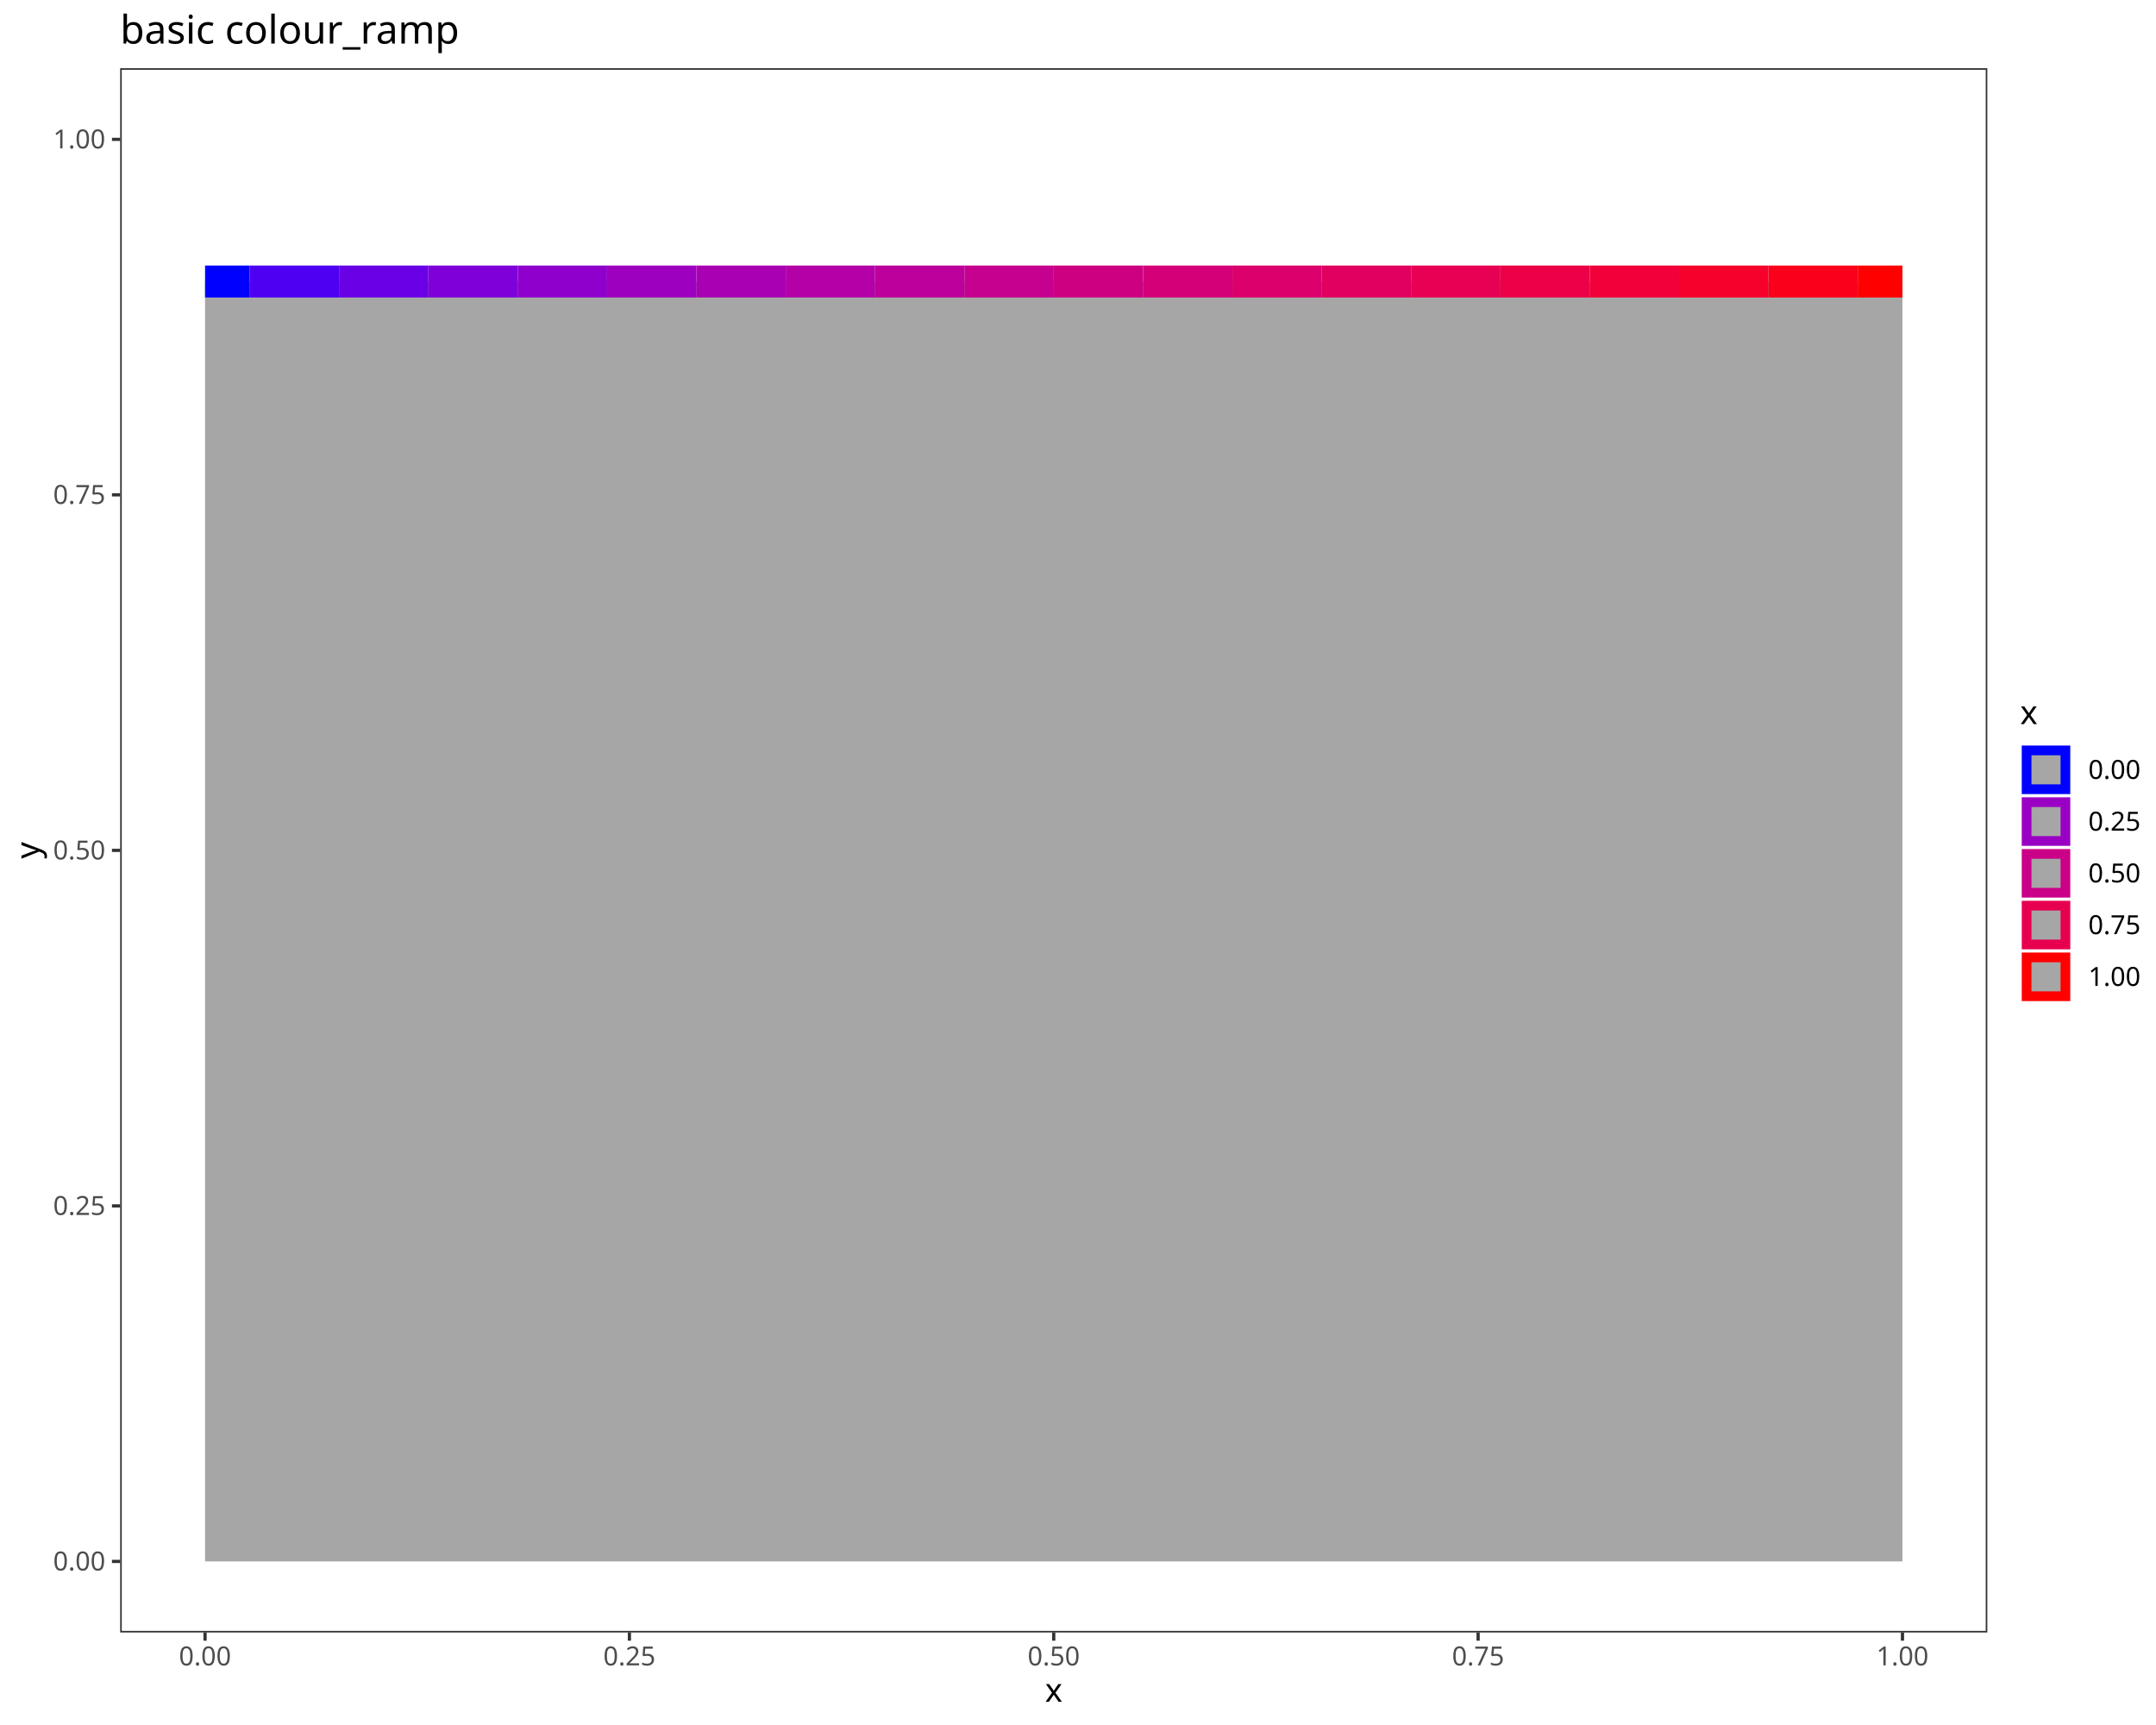
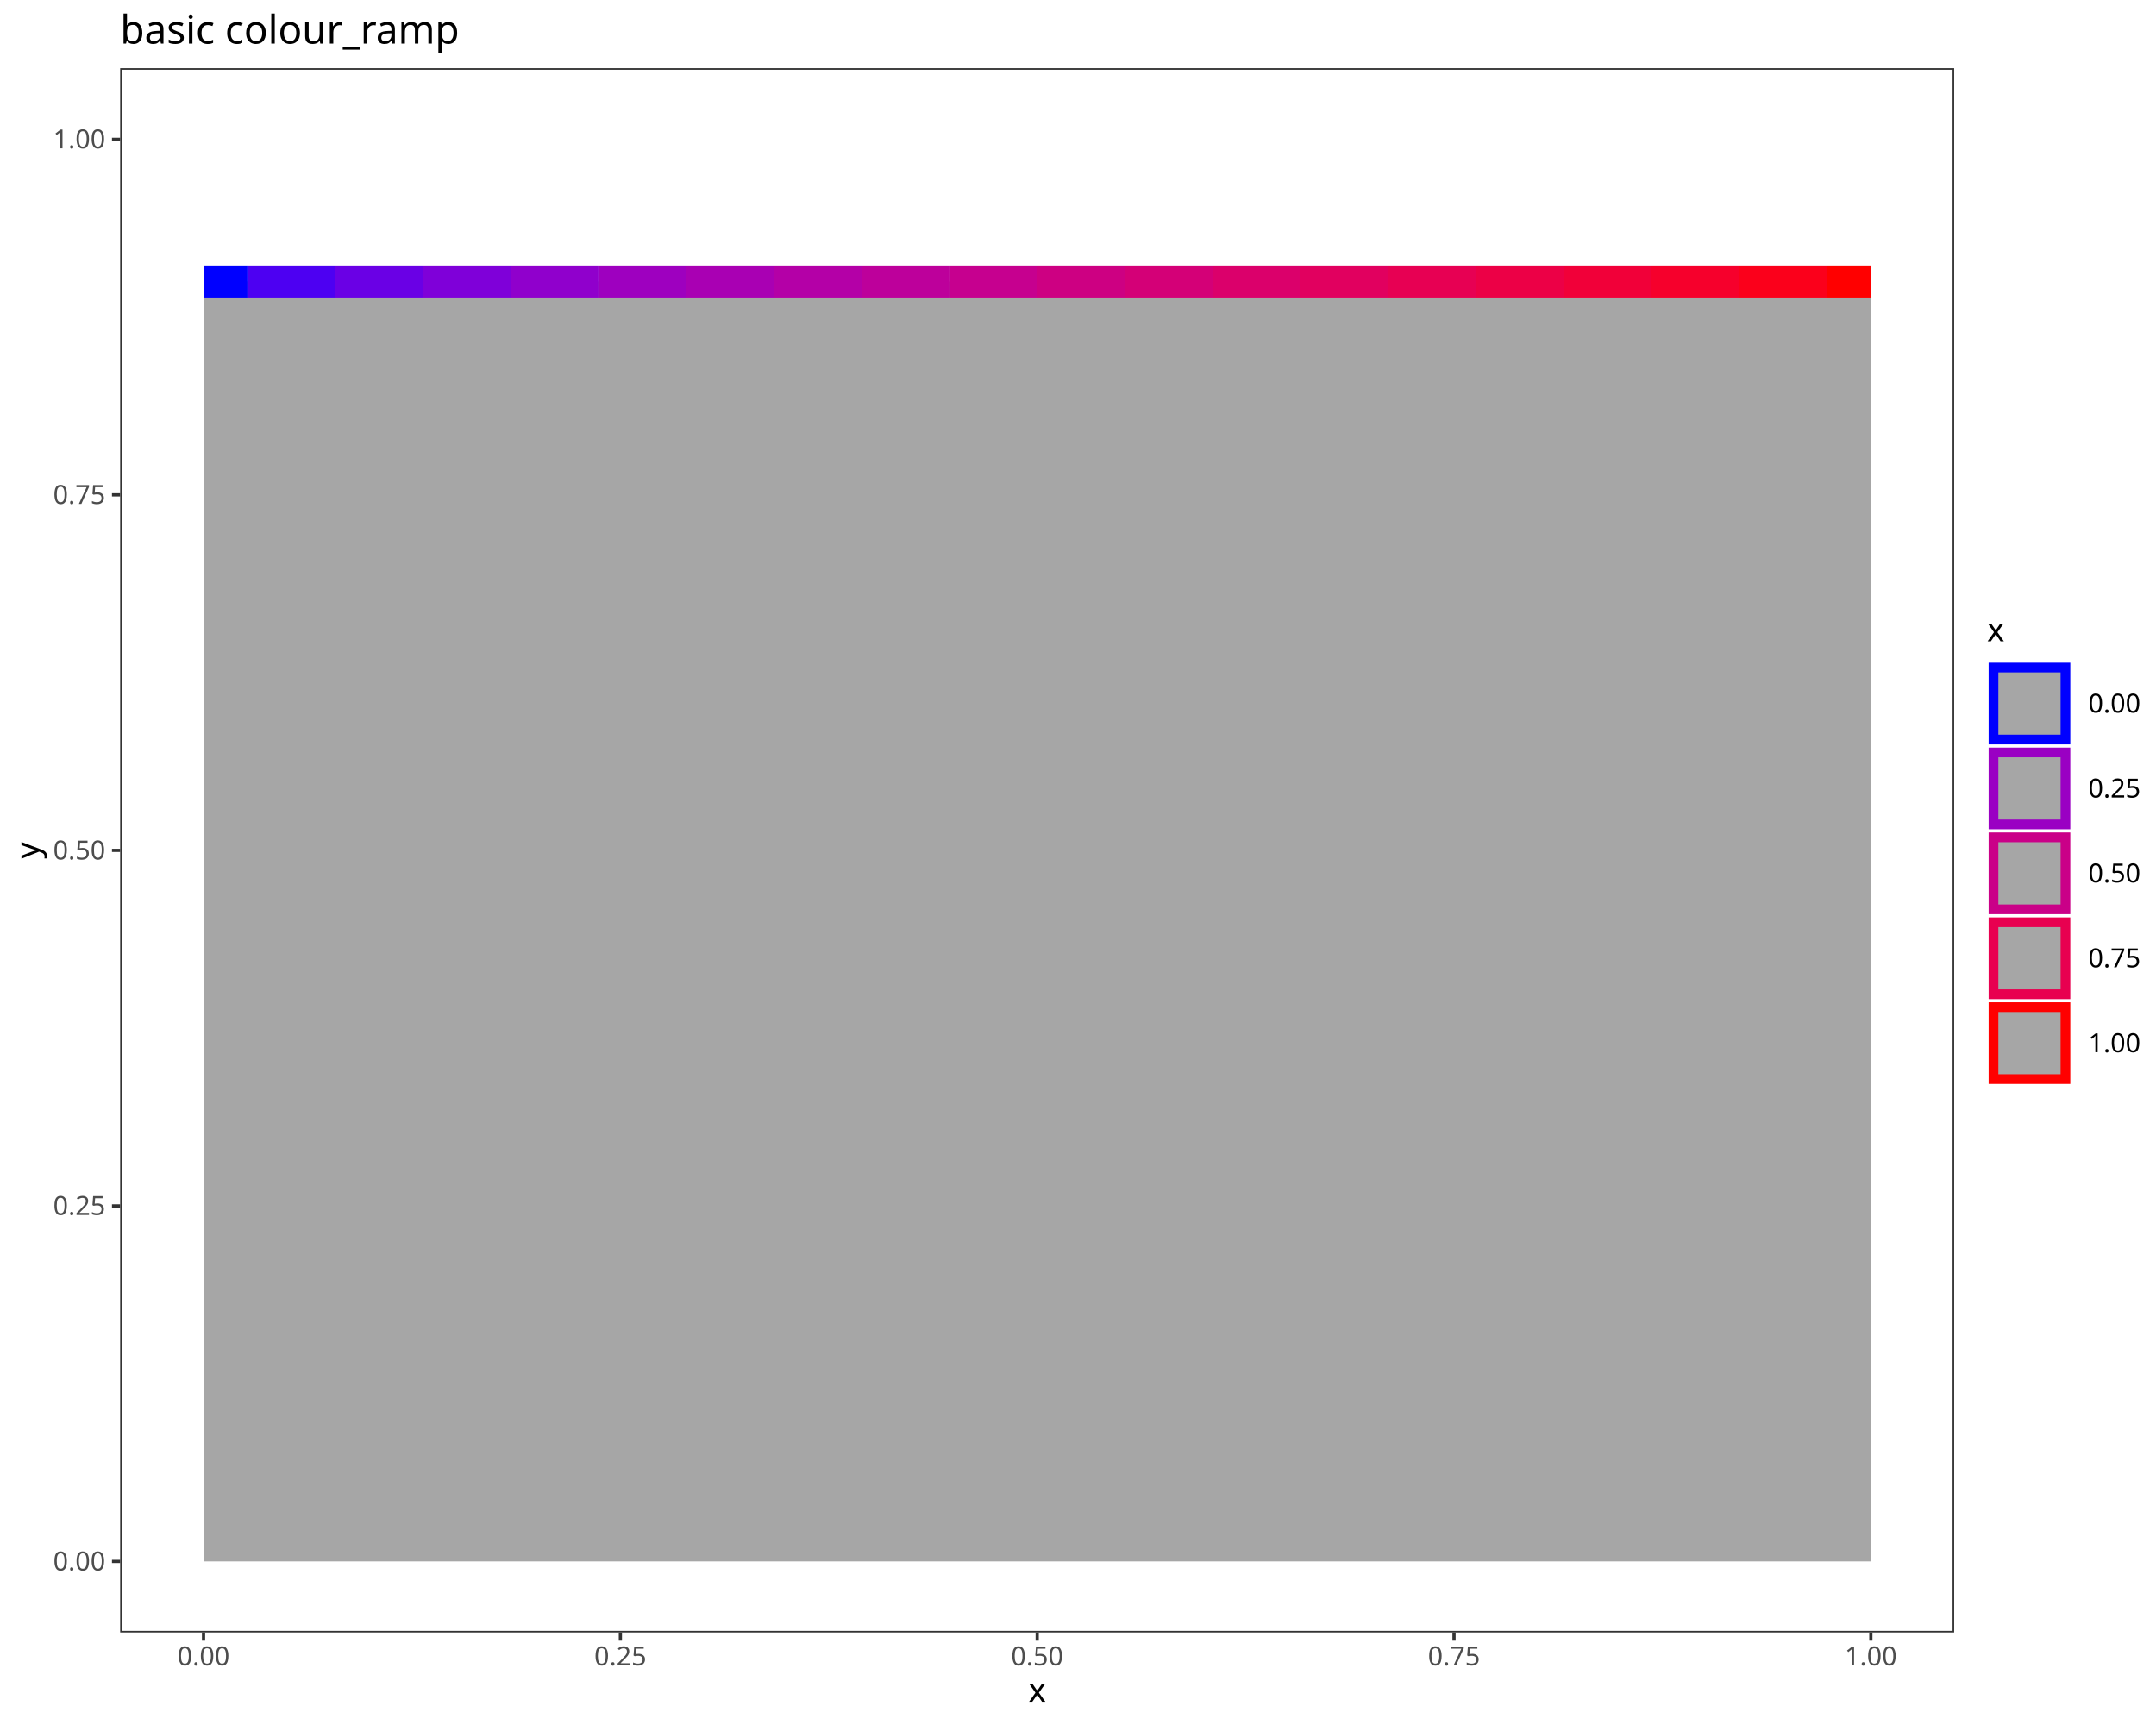
<svg xmlns="http://www.w3.org/2000/svg" class="svglite" data-engine-version="2.0" width="720.00pt" height="576.00pt" viewBox="0 0 720.00 576.00">
  <defs>
    <style type="text/css">
    .svglite line, .svglite polyline, .svglite polygon, .svglite path, .svglite rect, .svglite circle {
      fill: none;
      stroke: #000000;
      stroke-linecap: round;
      stroke-linejoin: round;
      stroke-miterlimit: 10.00;
    }
  </style>
  </defs>
  <rect width="100%" height="100%" style="stroke: none; fill: #FFFFFF;" />
  <defs>
    <clipPath id="cpMC4wMHw3MjAuMDB8MC4wMHw1NzYuMDA=">
      <rect x="0.00" y="0.00" width="720.00" height="576.00" />
    </clipPath>
  </defs>
  <g clip-path="url(#cpMC4wMHw3MjAuMDB8MC4wMHw1NzYuMDA=)">
    <rect x="0.00" y="0.00" width="720.00" height="576.00" style="stroke-width: 1.07; stroke: #FFFFFF; fill: #FFFFFF;" />
  </g>
  <defs>
-     <clipPath id="cpNDAuMTN8NjYzLjY3fDIyLjc4fDU0NS4xMQ==">
-       <rect x="40.13" y="22.78" width="623.54" height="522.33" />
+     <clipPath id="cpNDAuMTN8NjUyLjYxfDIyLjc4fDU0NS4xMQ==">
+       <rect x="40.13" y="22.78" width="612.47" height="522.33" />
    </clipPath>
  </defs>
-   <g clip-path="url(#cpNDAuMTN8NjYzLjY3fDIyLjc4fDU0NS4xMQ==)">
-     <rect x="40.13" y="22.78" width="623.54" height="522.33" style="stroke-width: 1.07; stroke: none; fill: #FFFFFF;" />
-     <polygon points="68.48,94.01 98.31,94.01 128.14,94.01 157.98,94.01 187.81,94.01 217.65,94.01 247.48,94.01 277.32,94.01 307.15,94.01 336.99,94.01 366.82,94.01 396.66,94.01 426.49,94.01 456.32,94.01 486.16,94.01 515.99,94.01 545.83,94.01 575.66,94.01 605.50,94.01 635.33,94.01 635.33,521.37 605.50,521.37 575.66,521.37 545.83,521.37 515.99,521.37 486.16,521.37 456.32,521.37 426.49,521.37 396.66,521.37 366.82,521.37 336.99,521.37 307.15,521.37 277.32,521.37 247.48,521.37 217.65,521.37 187.81,521.37 157.98,521.37 128.14,521.37 98.31,521.37 68.48,521.37 " style="stroke-width: 10.67; stroke: none; fill: #A6A6A6;" />
-     <polyline points="68.48,94.01 83.39,94.01 " style="stroke-width: 10.67; stroke: #0000FF; stroke-linecap: butt; stroke-linejoin: bevel;" />
-     <polyline points="83.39,94.01 98.31,94.01 113.23,94.01 " style="stroke-width: 10.67; stroke: #4D00F2; stroke-linecap: butt; stroke-linejoin: bevel;" />
-     <polyline points="113.23,94.01 128.14,94.01 143.06,94.01 " style="stroke-width: 10.67; stroke: #6A00E5; stroke-linecap: butt; stroke-linejoin: bevel;" />
-     <polyline points="143.06,94.01 157.98,94.01 172.90,94.01 " style="stroke-width: 10.67; stroke: #7F00D9; stroke-linecap: butt; stroke-linejoin: bevel;" />
-     <polyline points="172.90,94.01 187.81,94.01 202.73,94.01 " style="stroke-width: 10.67; stroke: #9000CC; stroke-linecap: butt; stroke-linejoin: bevel;" />
-     <polyline points="202.73,94.01 217.65,94.01 232.57,94.01 " style="stroke-width: 10.67; stroke: #9E00BF; stroke-linecap: butt; stroke-linejoin: bevel;" />
-     <polyline points="232.57,94.01 247.48,94.01 262.40,94.01 " style="stroke-width: 10.67; stroke: #A900B3; stroke-linecap: butt; stroke-linejoin: bevel;" />
-     <polyline points="262.40,94.01 277.32,94.01 292.23,94.01 " style="stroke-width: 10.67; stroke: #B400A7; stroke-linecap: butt; stroke-linejoin: bevel;" />
-     <polyline points="292.23,94.01 307.15,94.01 322.07,94.01 " style="stroke-width: 10.67; stroke: #BD009B; stroke-linecap: butt; stroke-linejoin: bevel;" />
-     <polyline points="322.07,94.01 336.99,94.01 351.90,94.01 " style="stroke-width: 10.67; stroke: #C6008F; stroke-linecap: butt; stroke-linejoin: bevel;" />
-     <polyline points="351.90,94.01 366.82,94.01 381.74,94.01 " style="stroke-width: 10.67; stroke: #CD0082; stroke-linecap: butt; stroke-linejoin: bevel;" />
-     <polyline points="381.74,94.01 396.66,94.01 411.57,94.01 " style="stroke-width: 10.67; stroke: #D40077; stroke-linecap: butt; stroke-linejoin: bevel;" />
-     <polyline points="411.57,94.01 426.49,94.01 441.41,94.01 " style="stroke-width: 10.67; stroke: #DB006B; stroke-linecap: butt; stroke-linejoin: bevel;" />
-     <polyline points="441.41,94.01 456.32,94.01 471.24,94.01 " style="stroke-width: 10.67; stroke: #E1005F; stroke-linecap: butt; stroke-linejoin: bevel;" />
-     <polyline points="471.24,94.01 486.16,94.01 501.08,94.01 " style="stroke-width: 10.67; stroke: #E70053; stroke-linecap: butt; stroke-linejoin: bevel;" />
-     <polyline points="501.08,94.01 515.99,94.01 530.91,94.01 " style="stroke-width: 10.67; stroke: #EC0046; stroke-linecap: butt; stroke-linejoin: bevel;" />
-     <polyline points="530.91,94.01 545.83,94.01 560.74,94.01 " style="stroke-width: 10.67; stroke: #F10039; stroke-linecap: butt; stroke-linejoin: bevel;" />
-     <polyline points="560.74,94.01 575.66,94.01 590.58,94.01 " style="stroke-width: 10.67; stroke: #F6002C; stroke-linecap: butt; stroke-linejoin: bevel;" />
-     <polyline points="590.58,94.01 605.50,94.01 620.41,94.01 " style="stroke-width: 10.67; stroke: #FB001B; stroke-linecap: butt; stroke-linejoin: bevel;" />
-     <polyline points="620.41,94.01 635.33,94.01 " style="stroke-width: 10.67; stroke: #FF0000; stroke-linecap: butt; stroke-linejoin: bevel;" />
-     <rect x="40.13" y="22.78" width="623.54" height="522.33" style="stroke-width: 1.07; stroke: #333333;" />
+   <g clip-path="url(#cpNDAuMTN8NjUyLjYxfDIyLjc4fDU0NS4xMQ==)">
+     <rect x="40.13" y="22.78" width="612.47" height="522.33" style="stroke-width: 1.07; stroke: none; fill: #FFFFFF;" />
+     <polygon points="67.97,94.01 97.28,94.01 126.58,94.01 155.89,94.01 185.19,94.01 214.50,94.01 243.80,94.01 273.11,94.01 302.41,94.01 331.72,94.01 361.02,94.01 390.33,94.01 419.63,94.01 448.94,94.01 478.24,94.01 507.55,94.01 536.85,94.01 566.16,94.01 595.46,94.01 624.77,94.01 624.77,521.37 595.46,521.37 566.16,521.37 536.85,521.37 507.55,521.37 478.24,521.37 448.94,521.37 419.63,521.37 390.33,521.37 361.02,521.37 331.72,521.37 302.41,521.37 273.11,521.37 243.80,521.37 214.50,521.37 185.19,521.37 155.89,521.37 126.58,521.37 97.28,521.37 67.97,521.37 " style="stroke-width: 10.67; stroke: none; fill: #A6A6A6;" />
+     <polyline points="67.97,94.01 82.63,94.01 " style="stroke-width: 10.67; stroke: #0000FF; stroke-linecap: butt; stroke-linejoin: bevel;" />
+     <polyline points="82.63,94.01 97.28,94.01 111.93,94.01 " style="stroke-width: 10.67; stroke: #4D00F2; stroke-linecap: butt; stroke-linejoin: bevel;" />
+     <polyline points="111.93,94.01 126.58,94.01 141.24,94.01 " style="stroke-width: 10.67; stroke: #6A00E5; stroke-linecap: butt; stroke-linejoin: bevel;" />
+     <polyline points="141.24,94.01 155.89,94.01 170.54,94.01 " style="stroke-width: 10.67; stroke: #7F00D9; stroke-linecap: butt; stroke-linejoin: bevel;" />
+     <polyline points="170.54,94.01 185.19,94.01 199.85,94.01 " style="stroke-width: 10.67; stroke: #9000CC; stroke-linecap: butt; stroke-linejoin: bevel;" />
+     <polyline points="199.85,94.01 214.50,94.01 229.15,94.01 " style="stroke-width: 10.67; stroke: #9E00BF; stroke-linecap: butt; stroke-linejoin: bevel;" />
+     <polyline points="229.15,94.01 243.80,94.01 258.46,94.01 " style="stroke-width: 10.67; stroke: #A900B3; stroke-linecap: butt; stroke-linejoin: bevel;" />
+     <polyline points="258.46,94.01 273.11,94.01 287.76,94.01 " style="stroke-width: 10.67; stroke: #B400A7; stroke-linecap: butt; stroke-linejoin: bevel;" />
+     <polyline points="287.76,94.01 302.41,94.01 317.07,94.01 " style="stroke-width: 10.67; stroke: #BD009B; stroke-linecap: butt; stroke-linejoin: bevel;" />
+     <polyline points="317.07,94.01 331.72,94.01 346.37,94.01 " style="stroke-width: 10.67; stroke: #C6008F; stroke-linecap: butt; stroke-linejoin: bevel;" />
+     <polyline points="346.37,94.01 361.02,94.01 375.68,94.01 " style="stroke-width: 10.67; stroke: #CD0082; stroke-linecap: butt; stroke-linejoin: bevel;" />
+     <polyline points="375.68,94.01 390.33,94.01 404.98,94.01 " style="stroke-width: 10.67; stroke: #D40077; stroke-linecap: butt; stroke-linejoin: bevel;" />
+     <polyline points="404.98,94.01 419.63,94.01 434.29,94.01 " style="stroke-width: 10.67; stroke: #DB006B; stroke-linecap: butt; stroke-linejoin: bevel;" />
+     <polyline points="434.29,94.01 448.94,94.01 463.59,94.01 " style="stroke-width: 10.67; stroke: #E1005F; stroke-linecap: butt; stroke-linejoin: bevel;" />
+     <polyline points="463.59,94.01 478.24,94.01 492.90,94.01 " style="stroke-width: 10.67; stroke: #E70053; stroke-linecap: butt; stroke-linejoin: bevel;" />
+     <polyline points="492.90,94.01 507.55,94.01 522.20,94.01 " style="stroke-width: 10.67; stroke: #EC0046; stroke-linecap: butt; stroke-linejoin: bevel;" />
+     <polyline points="522.20,94.01 536.85,94.01 551.51,94.01 " style="stroke-width: 10.67; stroke: #F10039; stroke-linecap: butt; stroke-linejoin: bevel;" />
+     <polyline points="551.51,94.01 566.16,94.01 580.81,94.01 " style="stroke-width: 10.67; stroke: #F6002C; stroke-linecap: butt; stroke-linejoin: bevel;" />
+     <polyline points="580.81,94.01 595.46,94.01 610.12,94.01 " style="stroke-width: 10.67; stroke: #FB001B; stroke-linecap: butt; stroke-linejoin: bevel;" />
+     <polyline points="610.12,94.01 624.77,94.01 " style="stroke-width: 10.67; stroke: #FF0000; stroke-linecap: butt; stroke-linejoin: bevel;" />
+     <rect x="40.13" y="22.78" width="612.47" height="522.33" style="stroke-width: 1.07; stroke: #333333;" />
  </g>
  <g clip-path="url(#cpMC4wMHw3MjAuMDB8MC4wMHw1NzYuMDA=)">
    <text x="35.20" y="524.40" text-anchor="end" style="font-size: 8.80px; fill: #4D4D4D; font-family: sans;" textLength="17.13px" lengthAdjust="spacingAndGlyphs">0.00</text>
    <text x="35.20" y="405.69" text-anchor="end" style="font-size: 8.80px; fill: #4D4D4D; font-family: sans;" textLength="17.13px" lengthAdjust="spacingAndGlyphs">0.25</text>
    <text x="35.20" y="286.98" text-anchor="end" style="font-size: 8.80px; fill: #4D4D4D; font-family: sans;" textLength="17.13px" lengthAdjust="spacingAndGlyphs">0.50</text>
    <text x="35.20" y="168.26" text-anchor="end" style="font-size: 8.80px; fill: #4D4D4D; font-family: sans;" textLength="17.13px" lengthAdjust="spacingAndGlyphs">0.75</text>
    <text x="35.20" y="49.55" text-anchor="end" style="font-size: 8.80px; fill: #4D4D4D; font-family: sans;" textLength="17.13px" lengthAdjust="spacingAndGlyphs">1.00</text>
    <polyline points="37.39,521.37 40.13,521.37 " style="stroke-width: 1.07; stroke: #333333; stroke-linecap: butt;" />
    <polyline points="37.39,402.66 40.13,402.66 " style="stroke-width: 1.07; stroke: #333333; stroke-linecap: butt;" />
    <polyline points="37.39,283.95 40.13,283.95 " style="stroke-width: 1.07; stroke: #333333; stroke-linecap: butt;" />
    <polyline points="37.39,165.24 40.13,165.24 " style="stroke-width: 1.07; stroke: #333333; stroke-linecap: butt;" />
    <polyline points="37.39,46.53 40.13,46.53 " style="stroke-width: 1.07; stroke: #333333; stroke-linecap: butt;" />
-     <polyline points="68.48,547.85 68.48,545.11 " style="stroke-width: 1.07; stroke: #333333; stroke-linecap: butt;" />
-     <polyline points="210.19,547.85 210.19,545.11 " style="stroke-width: 1.07; stroke: #333333; stroke-linecap: butt;" />
-     <polyline points="351.90,547.85 351.90,545.11 " style="stroke-width: 1.07; stroke: #333333; stroke-linecap: butt;" />
-     <polyline points="493.62,547.85 493.62,545.11 " style="stroke-width: 1.07; stroke: #333333; stroke-linecap: butt;" />
-     <polyline points="635.33,547.85 635.33,545.11 " style="stroke-width: 1.07; stroke: #333333; stroke-linecap: butt;" />
-     <text x="68.48" y="556.10" text-anchor="middle" style="font-size: 8.80px; fill: #4D4D4D; font-family: sans;" textLength="17.13px" lengthAdjust="spacingAndGlyphs">0.00</text>
-     <text x="210.19" y="556.10" text-anchor="middle" style="font-size: 8.80px; fill: #4D4D4D; font-family: sans;" textLength="17.13px" lengthAdjust="spacingAndGlyphs">0.25</text>
-     <text x="351.90" y="556.10" text-anchor="middle" style="font-size: 8.80px; fill: #4D4D4D; font-family: sans;" textLength="17.13px" lengthAdjust="spacingAndGlyphs">0.50</text>
-     <text x="493.62" y="556.10" text-anchor="middle" style="font-size: 8.80px; fill: #4D4D4D; font-family: sans;" textLength="17.13px" lengthAdjust="spacingAndGlyphs">0.75</text>
-     <text x="635.33" y="556.10" text-anchor="middle" style="font-size: 8.80px; fill: #4D4D4D; font-family: sans;" textLength="17.13px" lengthAdjust="spacingAndGlyphs">1.00</text>
-     <text x="351.90" y="568.24" text-anchor="middle" style="font-size: 11.00px; font-family: sans;" textLength="5.50px" lengthAdjust="spacingAndGlyphs">x</text>
+     <polyline points="67.97,547.85 67.97,545.11 " style="stroke-width: 1.07; stroke: #333333; stroke-linecap: butt;" />
+     <polyline points="207.17,547.85 207.17,545.11 " style="stroke-width: 1.07; stroke: #333333; stroke-linecap: butt;" />
+     <polyline points="346.37,547.85 346.37,545.11 " style="stroke-width: 1.07; stroke: #333333; stroke-linecap: butt;" />
+     <polyline points="485.57,547.85 485.57,545.11 " style="stroke-width: 1.07; stroke: #333333; stroke-linecap: butt;" />
+     <polyline points="624.77,547.85 624.77,545.11 " style="stroke-width: 1.07; stroke: #333333; stroke-linecap: butt;" />
+     <text x="67.97" y="556.10" text-anchor="middle" style="font-size: 8.80px; fill: #4D4D4D; font-family: sans;" textLength="17.13px" lengthAdjust="spacingAndGlyphs">0.00</text>
+     <text x="207.17" y="556.10" text-anchor="middle" style="font-size: 8.80px; fill: #4D4D4D; font-family: sans;" textLength="17.13px" lengthAdjust="spacingAndGlyphs">0.25</text>
+     <text x="346.37" y="556.10" text-anchor="middle" style="font-size: 8.80px; fill: #4D4D4D; font-family: sans;" textLength="17.13px" lengthAdjust="spacingAndGlyphs">0.50</text>
+     <text x="485.57" y="556.10" text-anchor="middle" style="font-size: 8.80px; fill: #4D4D4D; font-family: sans;" textLength="17.13px" lengthAdjust="spacingAndGlyphs">0.75</text>
+     <text x="624.77" y="556.10" text-anchor="middle" style="font-size: 8.80px; fill: #4D4D4D; font-family: sans;" textLength="17.13px" lengthAdjust="spacingAndGlyphs">1.00</text>
+     <text x="346.37" y="568.24" text-anchor="middle" style="font-size: 11.00px; font-family: sans;" textLength="5.50px" lengthAdjust="spacingAndGlyphs">x</text>
    <text transform="translate(13.05,283.95) rotate(-90)" text-anchor="middle" style="font-size: 11.00px; font-family: sans;" textLength="5.50px" lengthAdjust="spacingAndGlyphs">y</text>
-     <rect x="674.63" y="233.08" width="39.89" height="101.73" style="stroke-width: 1.07; stroke: none; fill: #FFFFFF;" />
-     <text x="674.63" y="241.79" style="font-size: 11.00px; font-family: sans;" textLength="5.50px" lengthAdjust="spacingAndGlyphs">x</text>
-     <rect x="674.63" y="248.41" width="17.28" height="17.28" style="stroke-width: 1.07; stroke: none; fill: #FFFFFF;" />
-     <rect x="676.79" y="250.57" width="12.96" height="12.96" style="stroke-width: 3.25; stroke: #0000FF; stroke-linecap: butt; stroke-linejoin: miter; fill: #A6A6A6;" />
-     <rect x="674.63" y="265.69" width="17.28" height="17.28" style="stroke-width: 1.07; stroke: none; fill: #FFFFFF;" />
-     <rect x="676.79" y="267.85" width="12.96" height="12.96" style="stroke-width: 3.25; stroke: #9A00C3; stroke-linecap: butt; stroke-linejoin: miter; fill: #A6A6A6;" />
-     <rect x="674.63" y="282.97" width="17.28" height="17.28" style="stroke-width: 1.07; stroke: none; fill: #FFFFFF;" />
-     <rect x="676.79" y="285.13" width="12.96" height="12.96" style="stroke-width: 3.25; stroke: #CA0088; stroke-linecap: butt; stroke-linejoin: miter; fill: #A6A6A6;" />
-     <rect x="674.63" y="300.25" width="17.28" height="17.28" style="stroke-width: 1.07; stroke: none; fill: #FFFFFF;" />
-     <rect x="676.79" y="302.41" width="12.96" height="12.96" style="stroke-width: 3.25; stroke: #E80050; stroke-linecap: butt; stroke-linejoin: miter; fill: #A6A6A6;" />
-     <rect x="674.63" y="317.53" width="17.28" height="17.28" style="stroke-width: 1.07; stroke: none; fill: #FFFFFF;" />
-     <rect x="676.79" y="319.69" width="12.96" height="12.96" style="stroke-width: 3.25; stroke: #FF0000; stroke-linecap: butt; stroke-linejoin: miter; fill: #A6A6A6;" />
-     <text x="697.39" y="260.08" style="font-size: 8.80px; font-family: sans;" textLength="17.13px" lengthAdjust="spacingAndGlyphs">0.00</text>
-     <text x="697.39" y="277.36" style="font-size: 8.80px; font-family: sans;" textLength="17.13px" lengthAdjust="spacingAndGlyphs">0.25</text>
+     <rect x="663.57" y="205.42" width="50.95" height="157.07" style="stroke-width: 1.07; stroke: none; fill: #FFFFFF;" />
+     <text x="663.57" y="214.13" style="font-size: 11.00px; font-family: sans;" textLength="5.50px" lengthAdjust="spacingAndGlyphs">x</text>
+     <rect x="663.57" y="220.75" width="28.35" height="28.35" style="stroke-width: 1.07; stroke: none; fill: #FFFFFF;" />
+     <rect x="665.73" y="222.91" width="24.03" height="24.03" style="stroke-width: 3.25; stroke: #0000FF; stroke-linecap: butt; stroke-linejoin: miter; fill: #A6A6A6;" />
+     <rect x="663.57" y="249.09" width="28.35" height="28.35" style="stroke-width: 1.07; stroke: none; fill: #FFFFFF;" />
+     <rect x="665.73" y="251.25" width="24.03" height="24.03" style="stroke-width: 3.25; stroke: #9A00C3; stroke-linecap: butt; stroke-linejoin: miter; fill: #A6A6A6;" />
+     <rect x="663.57" y="277.44" width="28.35" height="28.35" style="stroke-width: 1.07; stroke: none; fill: #FFFFFF;" />
+     <rect x="665.73" y="279.60" width="24.03" height="24.03" style="stroke-width: 3.25; stroke: #CA0088; stroke-linecap: butt; stroke-linejoin: miter; fill: #A6A6A6;" />
+     <rect x="663.57" y="305.79" width="28.35" height="28.35" style="stroke-width: 1.07; stroke: none; fill: #FFFFFF;" />
+     <rect x="665.73" y="307.95" width="24.03" height="24.03" style="stroke-width: 3.25; stroke: #E80050; stroke-linecap: butt; stroke-linejoin: miter; fill: #A6A6A6;" />
+     <rect x="663.57" y="334.13" width="28.35" height="28.35" style="stroke-width: 1.07; stroke: none; fill: #FFFFFF;" />
+     <rect x="665.73" y="336.29" width="24.03" height="24.03" style="stroke-width: 3.25; stroke: #FF0000; stroke-linecap: butt; stroke-linejoin: miter; fill: #A6A6A6;" />
+     <text x="697.39" y="237.95" style="font-size: 8.80px; font-family: sans;" textLength="17.13px" lengthAdjust="spacingAndGlyphs">0.00</text>
+     <text x="697.39" y="266.30" style="font-size: 8.80px; font-family: sans;" textLength="17.13px" lengthAdjust="spacingAndGlyphs">0.25</text>
    <text x="697.39" y="294.64" style="font-size: 8.80px; font-family: sans;" textLength="17.13px" lengthAdjust="spacingAndGlyphs">0.50</text>
-     <text x="697.39" y="311.92" style="font-size: 8.80px; font-family: sans;" textLength="17.13px" lengthAdjust="spacingAndGlyphs">0.75</text>
-     <text x="697.39" y="329.20" style="font-size: 8.80px; font-family: sans;" textLength="17.13px" lengthAdjust="spacingAndGlyphs">1.00</text>
+     <text x="697.39" y="322.99" style="font-size: 8.80px; font-family: sans;" textLength="17.13px" lengthAdjust="spacingAndGlyphs">0.75</text>
+     <text x="697.39" y="351.34" style="font-size: 8.80px; font-family: sans;" textLength="17.13px" lengthAdjust="spacingAndGlyphs">1.00</text>
    <text x="40.13" y="14.56" style="font-size: 13.20px; font-family: sans;" textLength="107.87px" lengthAdjust="spacingAndGlyphs">basic colour_ramp</text>
  </g>
</svg>
